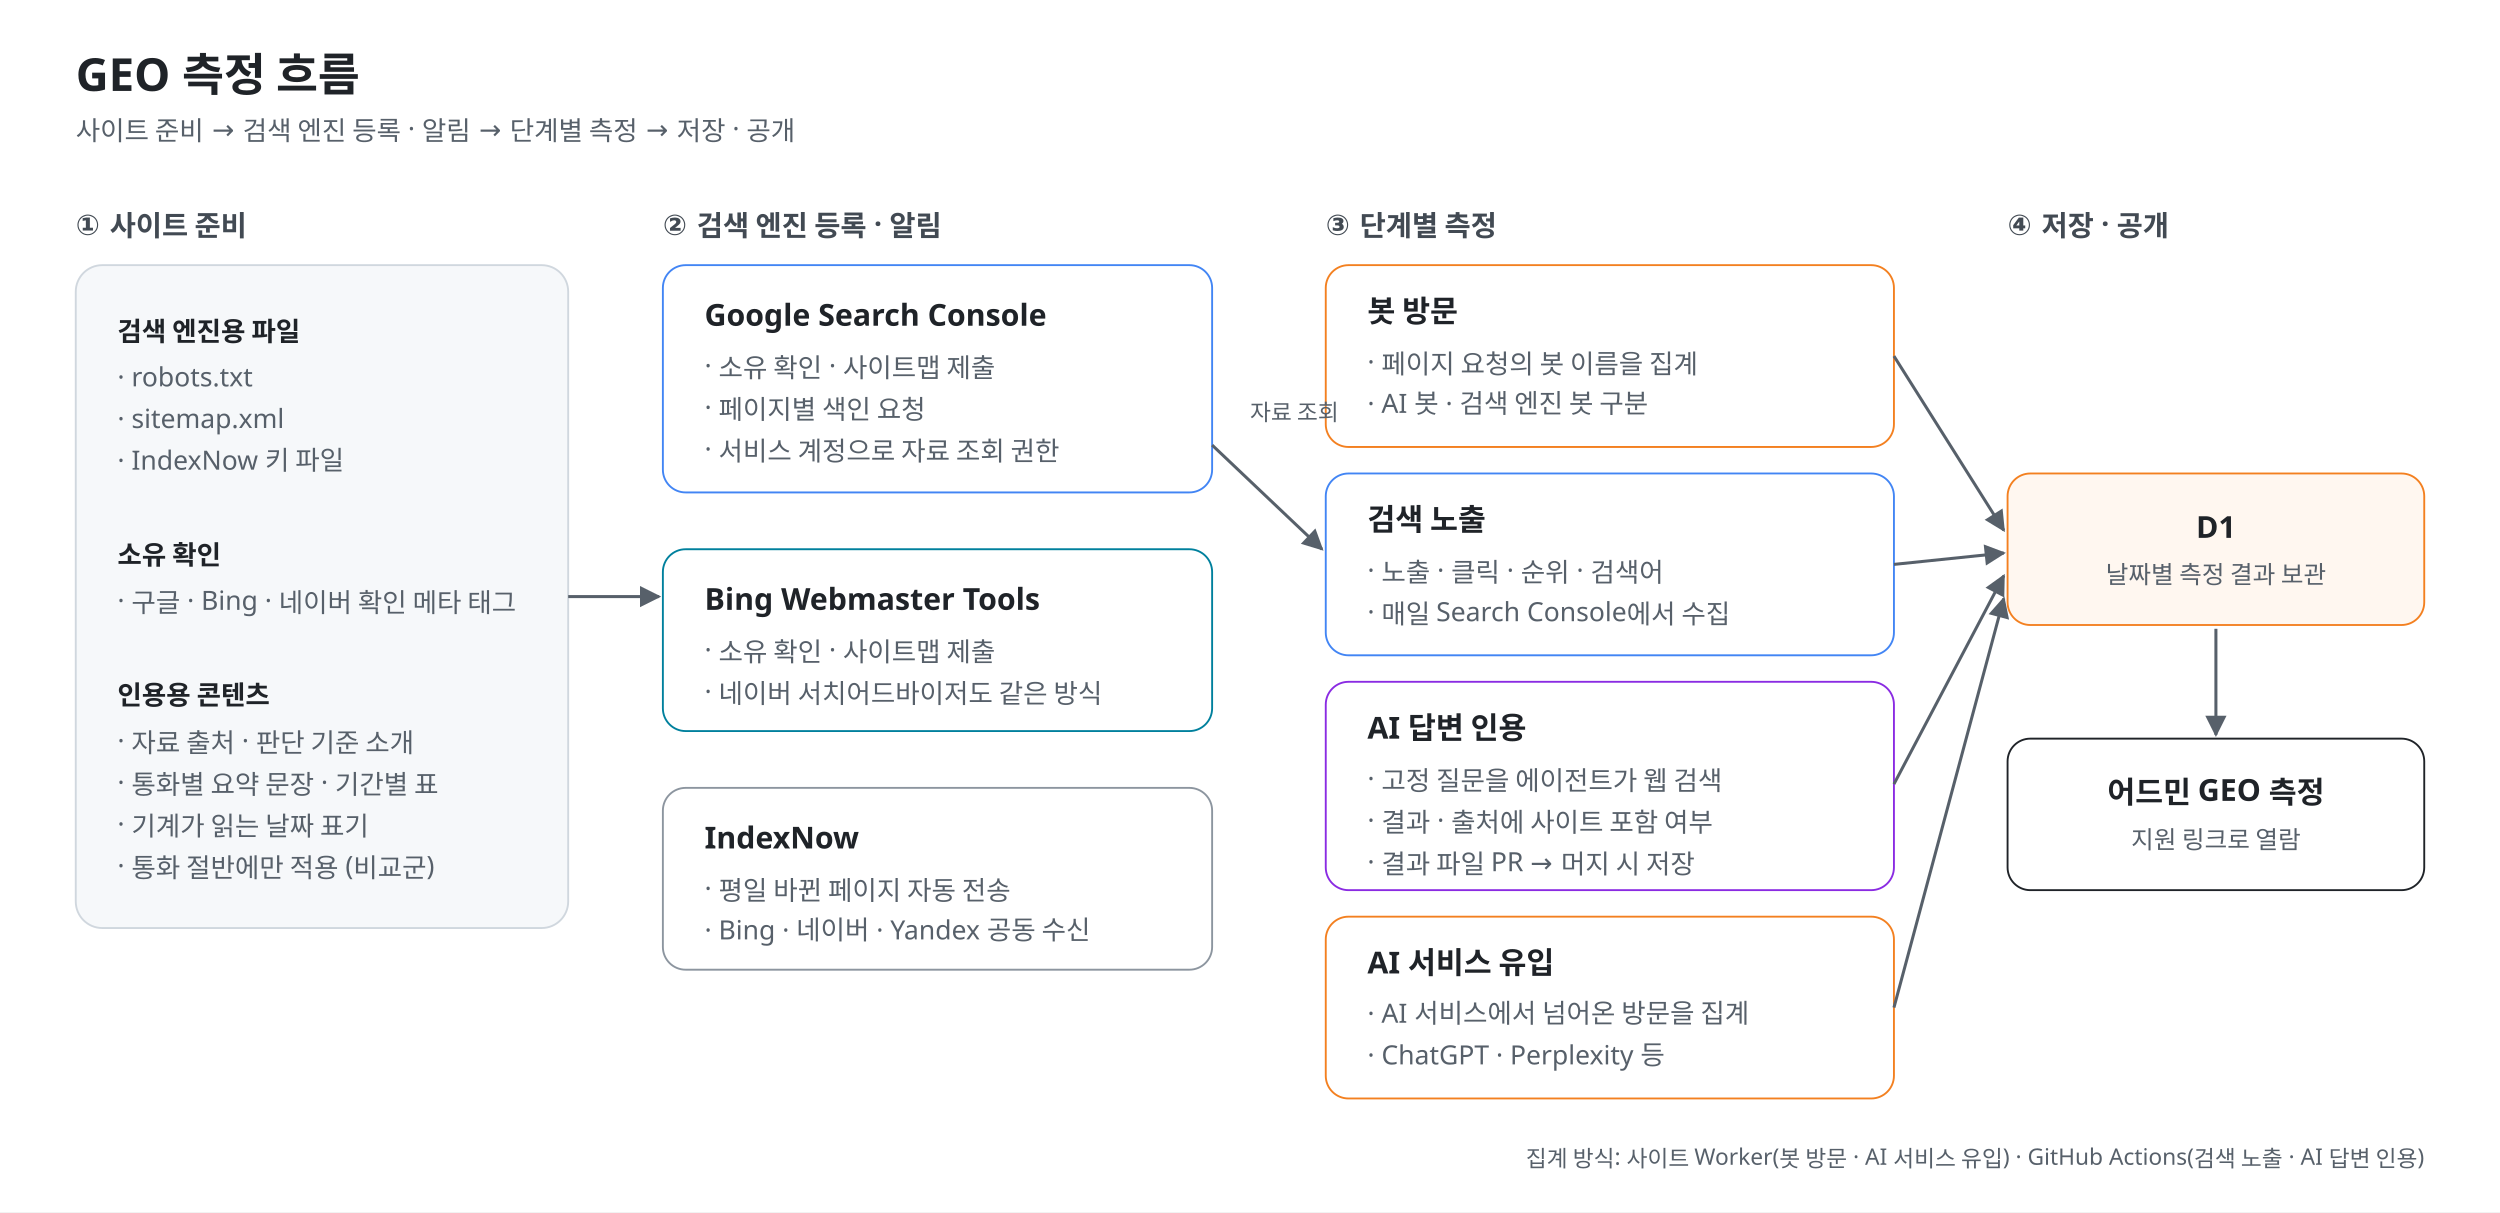
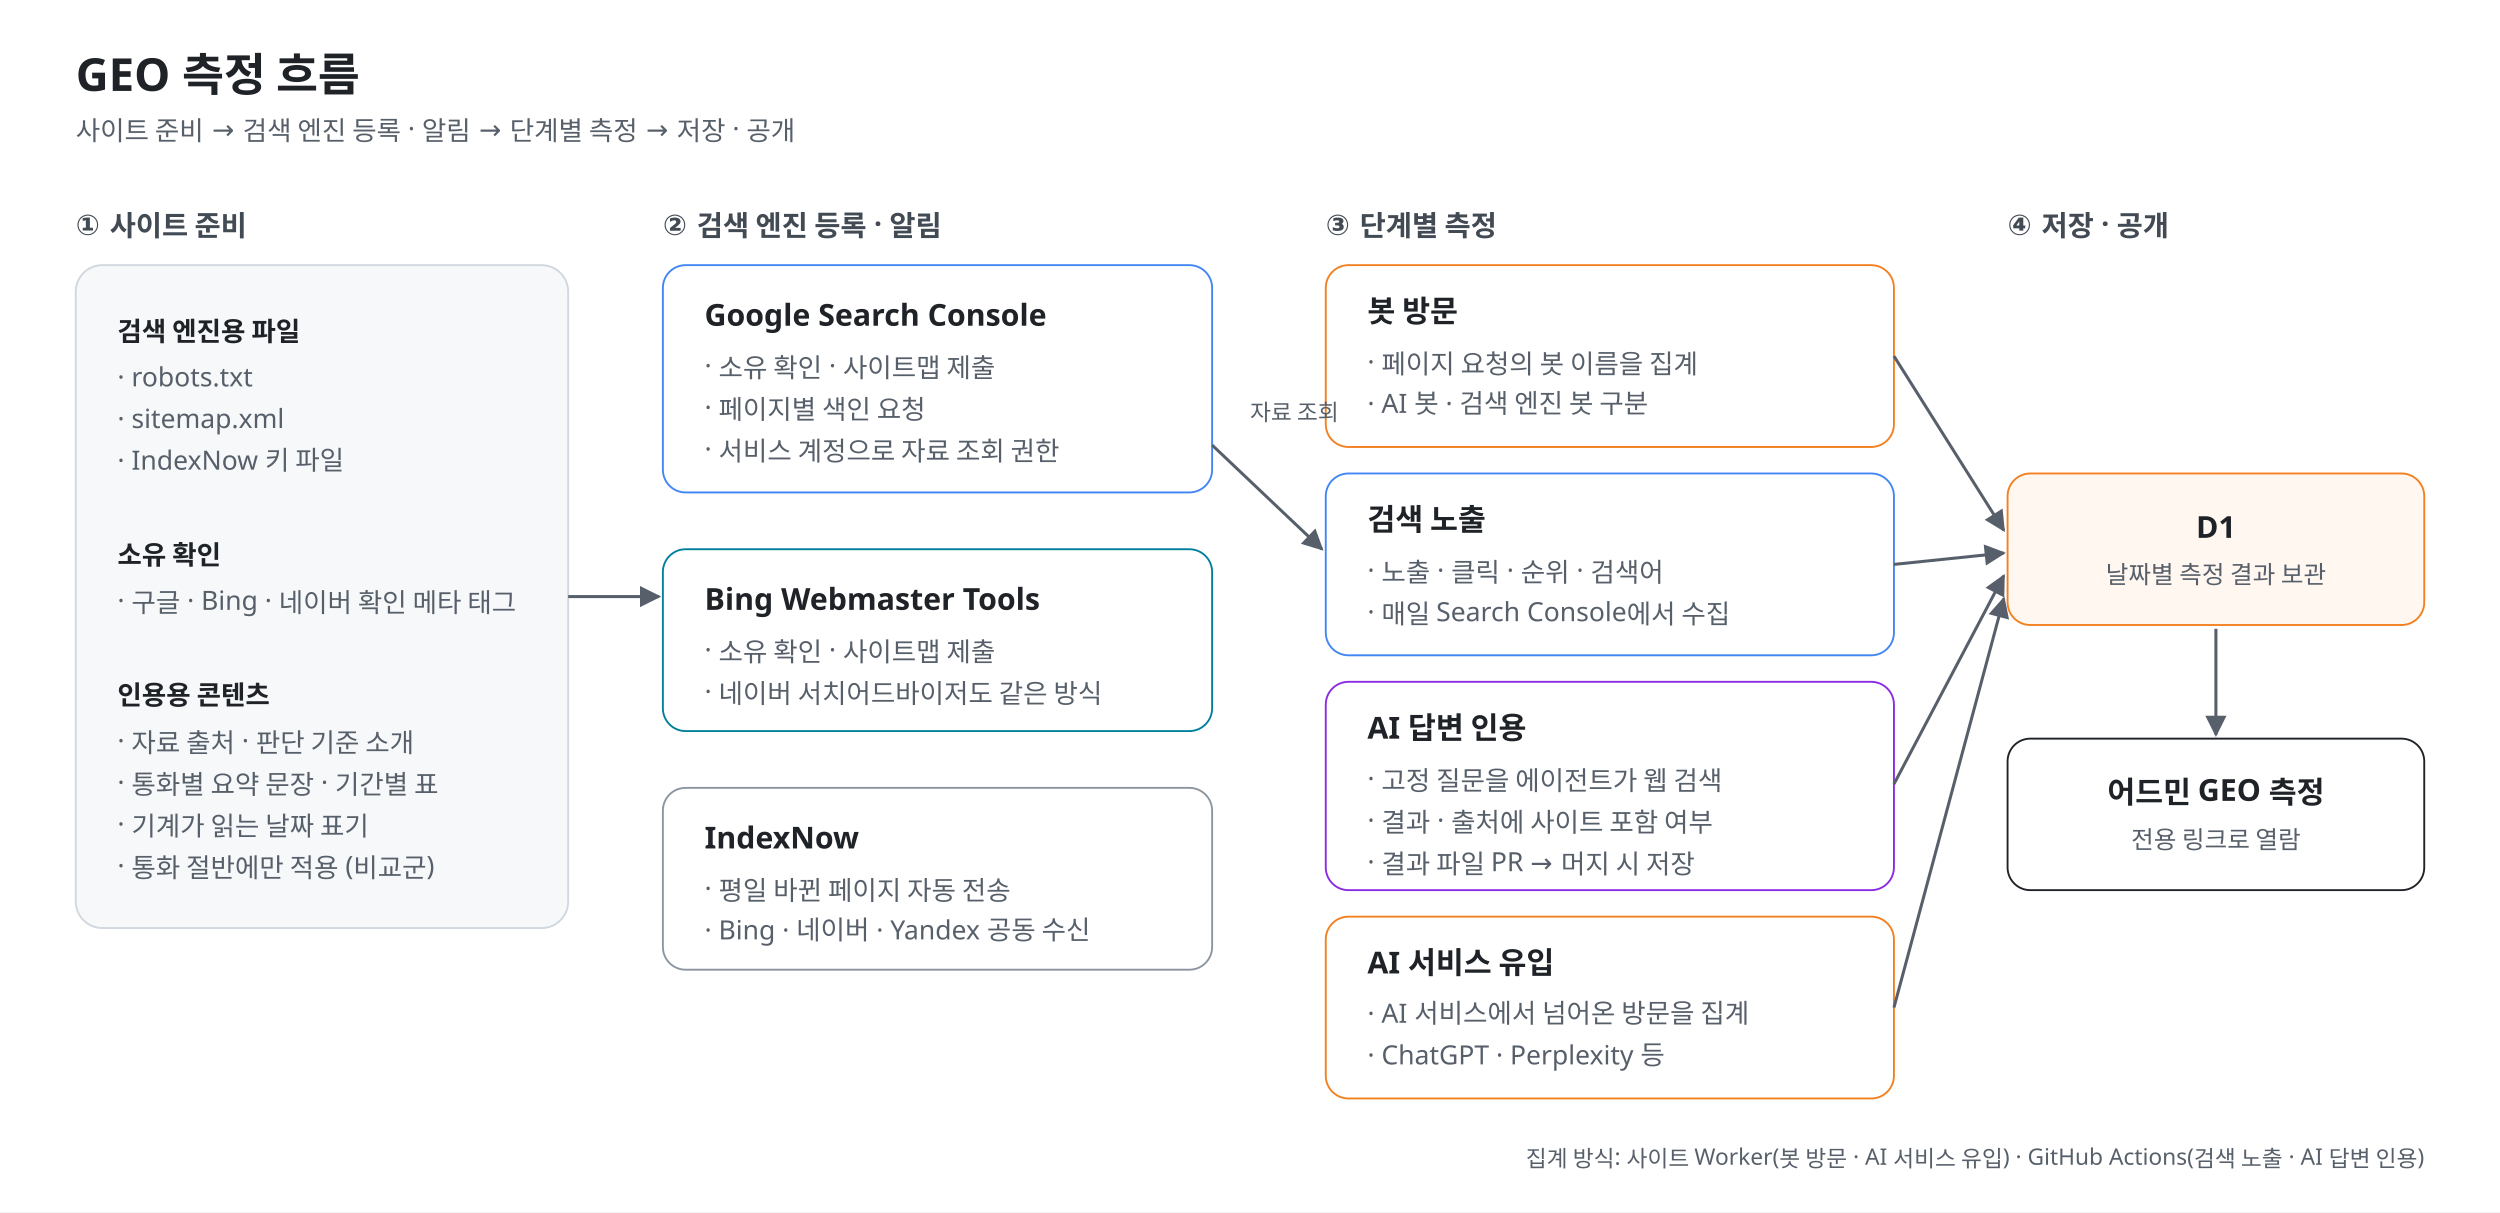
<svg xmlns="http://www.w3.org/2000/svg" width="1320" height="640" viewBox="0 0 1320 640" font-family="Pretendard, 'Apple SD Gothic Neo', 'Noto Sans KR', sans-serif">
  <defs>
    <marker id="a" viewBox="0 0 10 10" refX="9" refY="5" markerWidth="7" markerHeight="7" orient="auto-start-reverse">
      <path d="M0,0 L10,5 L0,10 z" fill="#57606A" />
    </marker>
  </defs>
  <rect width="1320" height="640" fill="#FFFFFF" />
  <text x="40" y="48" font-size="24" font-weight="700" fill="#1F2328">GEO 측정 흐름</text>
  <text x="40" y="74" font-size="14" fill="#57606A">사이트 준비 → 검색 엔진 등록 · 알림 → 단계별 측정 → 저장 · 공개</text>
  <g font-size="15" font-weight="700" fill="#424A53">
    <text x="40" y="124">① 사이트 준비</text>
    <text x="350" y="124">② 검색 엔진 등록 · 알림</text>
    <text x="700" y="124">③ 단계별 측정</text>
    <text x="1060" y="124">④ 저장 · 공개</text>
  </g>
  <rect x="40" y="140" width="260" height="350" rx="14" fill="#F6F8FA" stroke="#D0D7DE" />
  <g font-size="14" fill="#1F2328">
    <text x="62" y="180" font-weight="700">검색 엔진용 파일</text>
    <text x="62" y="204" fill="#57606A">· robots.txt</text>
    <text x="62" y="226" fill="#57606A">· sitemap.xml</text>
    <text x="62" y="248" fill="#57606A">· IndexNow 키 파일</text>
    <text x="62" y="298" font-weight="700">소유 확인</text>
    <text x="62" y="322" fill="#57606A">· 구글 · Bing · 네이버 확인 메타 태그</text>
    <text x="62" y="372" font-weight="700">인용용 콘텐츠</text>
    <text x="62" y="396" fill="#57606A">· 자료 출처 · 판단 기준 소개</text>
    <text x="62" y="418" fill="#57606A">· 통화별 요약 문장 · 기간별 표</text>
    <text x="62" y="440" fill="#57606A">· 기계가 읽는 날짜 표기</text>
    <text x="62" y="462" fill="#57606A">· 통화 절반에만 적용 (비교군)</text>
  </g>
  <g font-size="14" fill="#1F2328">
    <rect x="350" y="140" width="290" height="120" rx="12" fill="#FFFFFF" stroke="#4285F4" />
    <text x="372" y="172" font-size="16" font-weight="700">Google Search Console</text>
    <text x="372" y="198" fill="#57606A">· 소유 확인 · 사이트맵 제출</text>
    <text x="372" y="220" fill="#57606A">· 페이지별 색인 요청</text>
    <text x="372" y="242" fill="#57606A">· 서비스 계정으로 자료 조회 권한</text>
    <rect x="350" y="290" width="290" height="96" rx="12" fill="#FFFFFF" stroke="#00809D" />
    <text x="372" y="322" font-size="16" font-weight="700">Bing Webmaster Tools</text>
    <text x="372" y="348" fill="#57606A">· 소유 확인 · 사이트맵 제출</text>
    <text x="372" y="370" fill="#57606A">· 네이버 서치어드바이저도 같은 방식</text>
    <rect x="350" y="416" width="290" height="96" rx="12" fill="#FFFFFF" stroke="#8C959F" />
    <text x="372" y="448" font-size="16" font-weight="700">IndexNow</text>
    <text x="372" y="474" fill="#57606A">· 평일 바뀐 페이지 자동 전송</text>
    <text x="372" y="496" fill="#57606A">· Bing · 네이버 · Yandex 공동 수신</text>
  </g>
  <g font-size="14" fill="#1F2328">
    <rect x="700" y="140" width="300" height="96" rx="12" fill="#FFFFFF" stroke="#F38020" />
    <text x="722" y="170" font-size="16" font-weight="700">봇 방문</text>
    <text x="722" y="196" fill="#57606A">· 페이지 요청의 봇 이름을 집계</text>
    <text x="722" y="218" fill="#57606A">· AI 봇 · 검색 엔진 봇 구분</text>
    <rect x="700" y="250" width="300" height="96" rx="12" fill="#FFFFFF" stroke="#4285F4" />
    <text x="722" y="280" font-size="16" font-weight="700">검색 노출</text>
    <text x="722" y="306" fill="#57606A">· 노출 · 클릭 · 순위 · 검색어</text>
    <text x="722" y="328" fill="#57606A">· 매일 Search Console에서 수집</text>
    <rect x="700" y="360" width="300" height="110" rx="12" fill="#FFFFFF" stroke="#8A2BE2" />
    <text x="722" y="390" font-size="16" font-weight="700">AI 답변 인용</text>
    <text x="722" y="416" fill="#57606A">· 고정 질문을 에이전트가 웹 검색</text>
    <text x="722" y="438" fill="#57606A">· 결과 · 출처에 사이트 포함 여부</text>
    <text x="722" y="460" fill="#57606A">· 결과 파일 PR → 머지 시 저장</text>
    <rect x="700" y="484" width="300" height="96" rx="12" fill="#FFFFFF" stroke="#F38020" />
    <text x="722" y="514" font-size="16" font-weight="700">AI 서비스 유입</text>
    <text x="722" y="540" fill="#57606A">· AI 서비스에서 넘어온 방문을 집계</text>
    <text x="722" y="562" fill="#57606A">· ChatGPT · Perplexity 등</text>
  </g>
  <g text-anchor="middle">
    <rect x="1060" y="250" width="220" height="80" rx="12" fill="#FFF7F0" stroke="#F38020" />
    <text x="1170" y="284" font-size="16" font-weight="700" fill="#1F2328">D1</text>
    <text x="1170" y="308" font-size="13" fill="#57606A">날짜별 측정 결과 보관</text>
    <rect x="1060" y="390" width="220" height="80" rx="12" fill="#FFFFFF" stroke="#1F2328" />
    <text x="1170" y="424" font-size="16" font-weight="700" fill="#1F2328">어드민 GEO 측정</text>
-     <text x="1170" y="448" font-size="13" fill="#57606A">지원 링크로 열람</text>
+     <text x="1170" y="448" font-size="13" fill="#57606A">전용 링크로 열람</text>
  </g>
  <g stroke="#57606A" stroke-width="1.6" fill="none" marker-end="url(#a)">
    <path d="M300 315 L348 315" />
    <path d="M640 235 L698 290" />
    <path d="M1000 188 L1058 280" />
    <path d="M1000 298 L1058 292" />
    <path d="M1000 414 L1058 304" />
    <path d="M1000 532 L1058 316" />
    <path d="M1170 332 L1170 388" />
  </g>
  <g font-size="12" fill="#57606A">
    <text x="660" y="222">자료 조회</text>
    <text x="1280" y="616" text-anchor="end">집계 방식: 사이트 Worker(봇 방문 · AI 서비스 유입) · GitHub Actions(검색 노출 · AI 답변 인용)</text>
  </g>
</svg>
